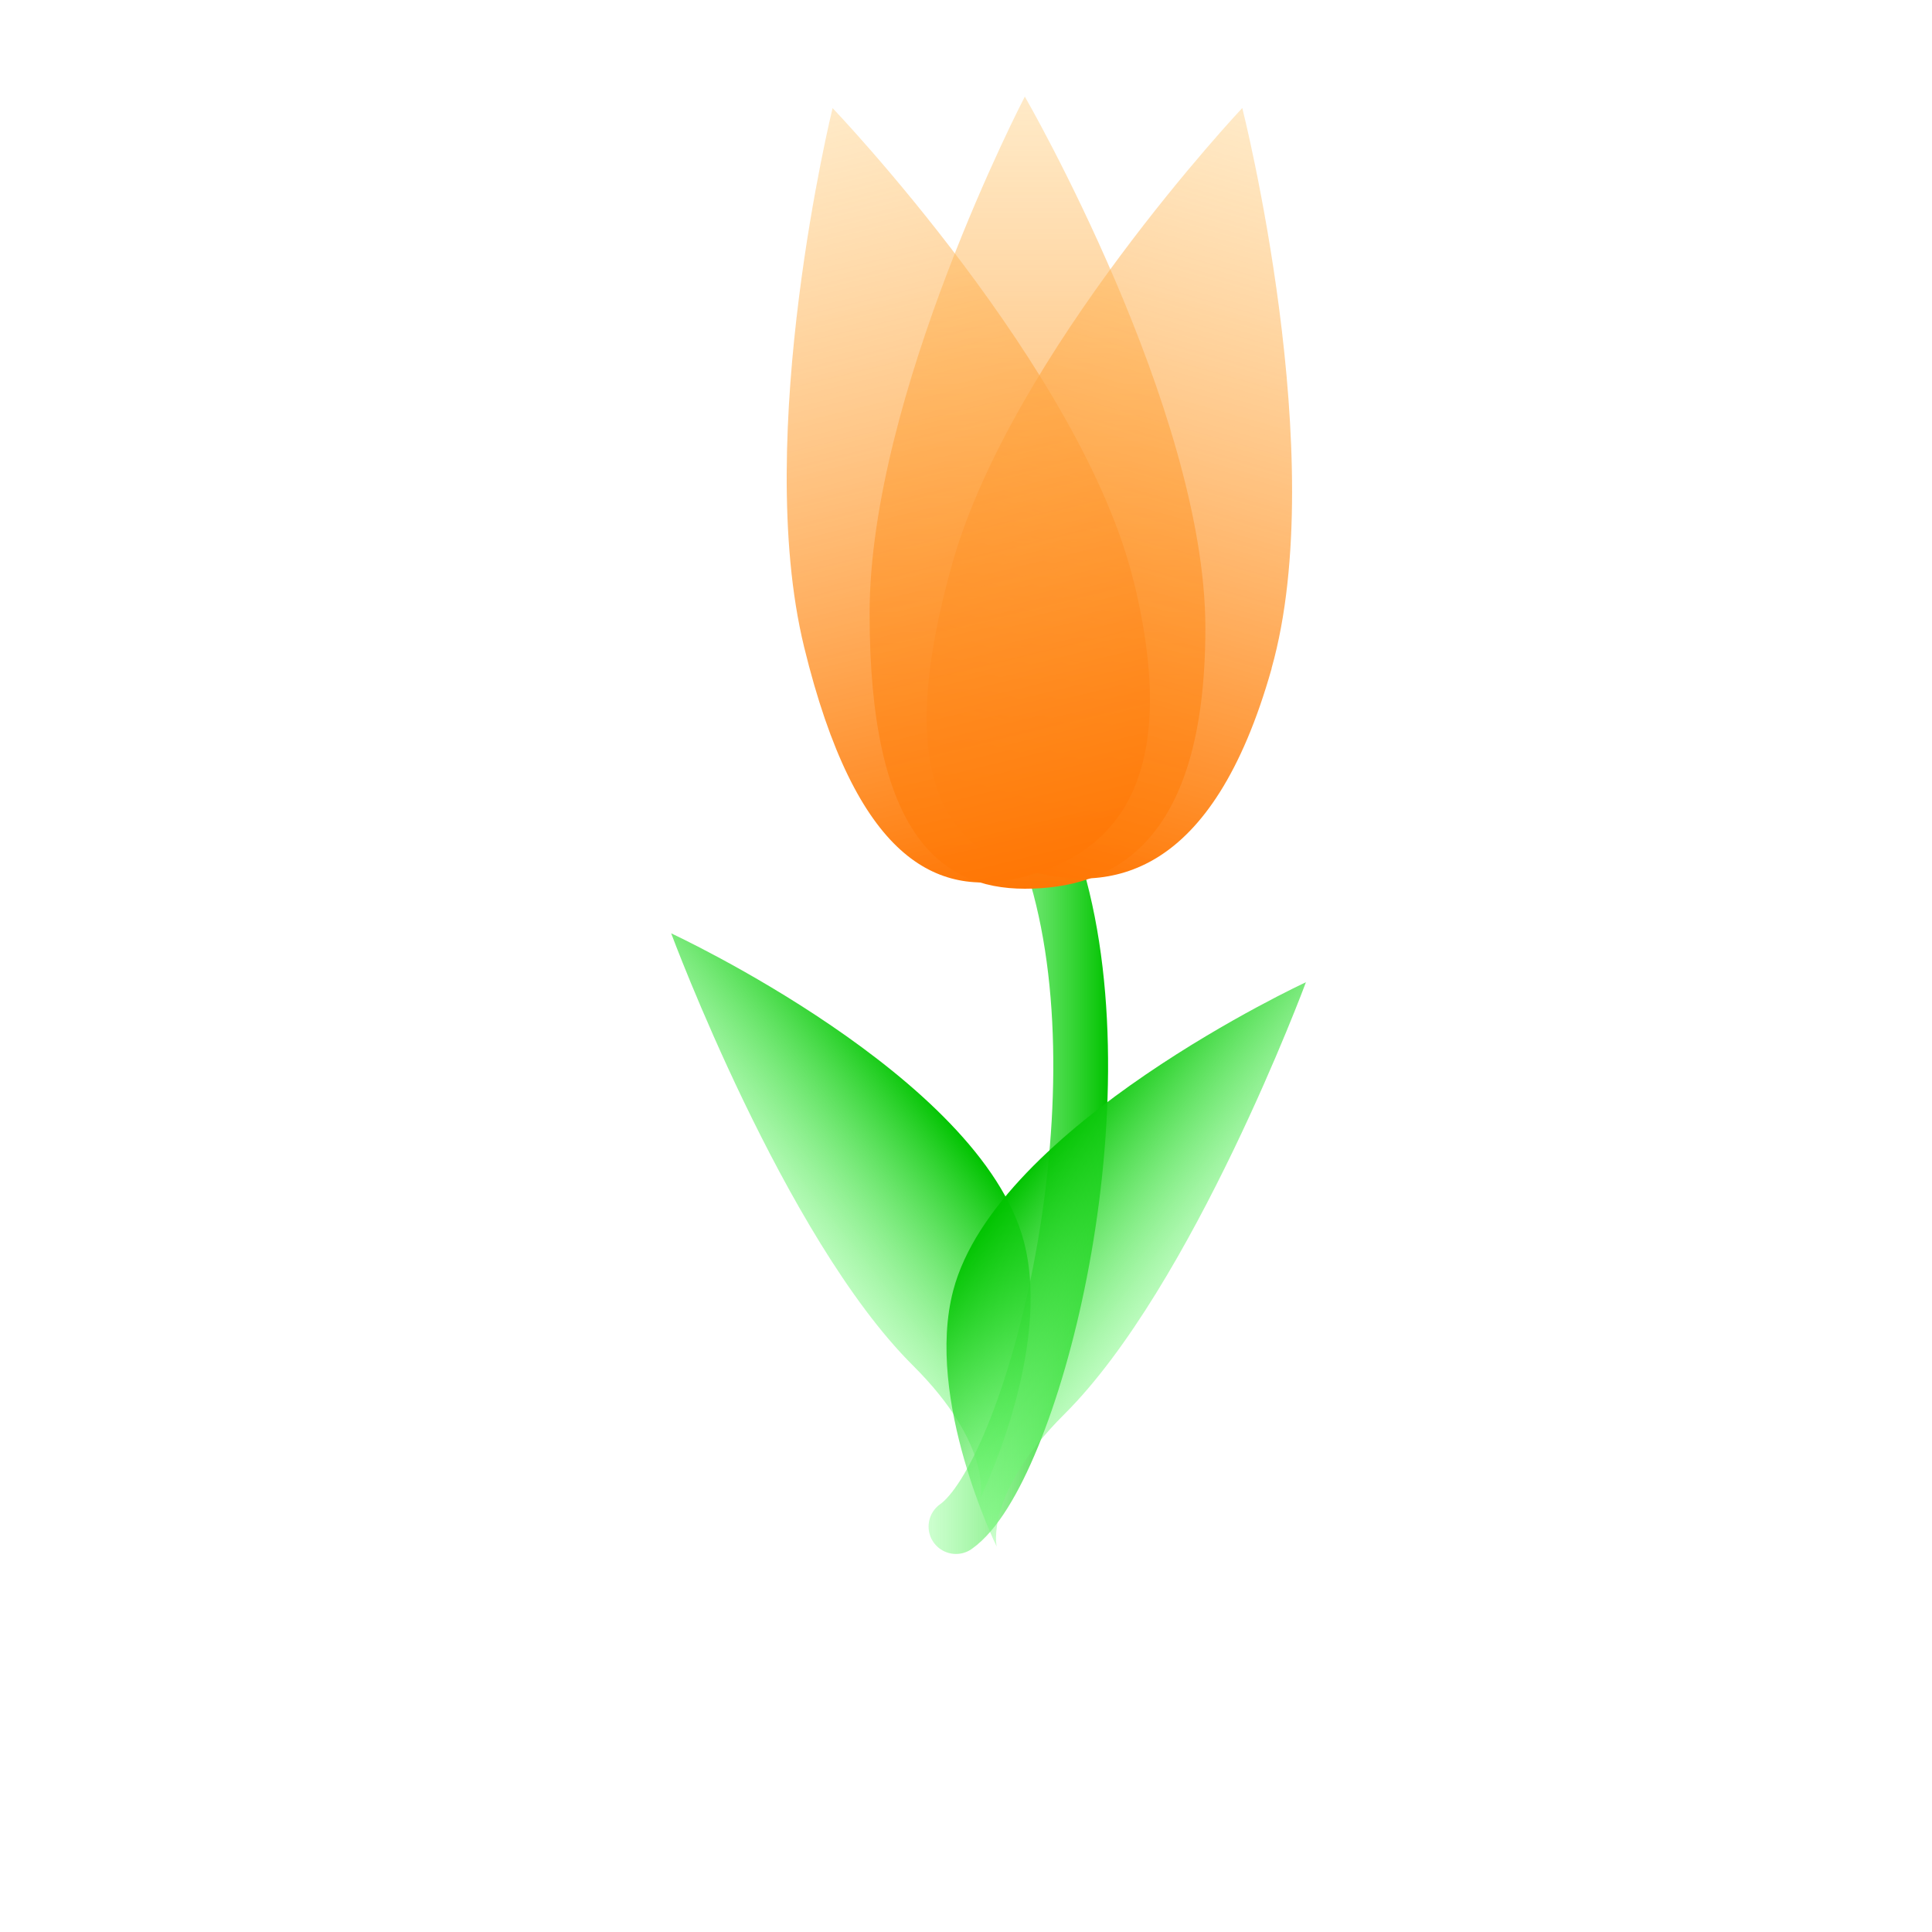
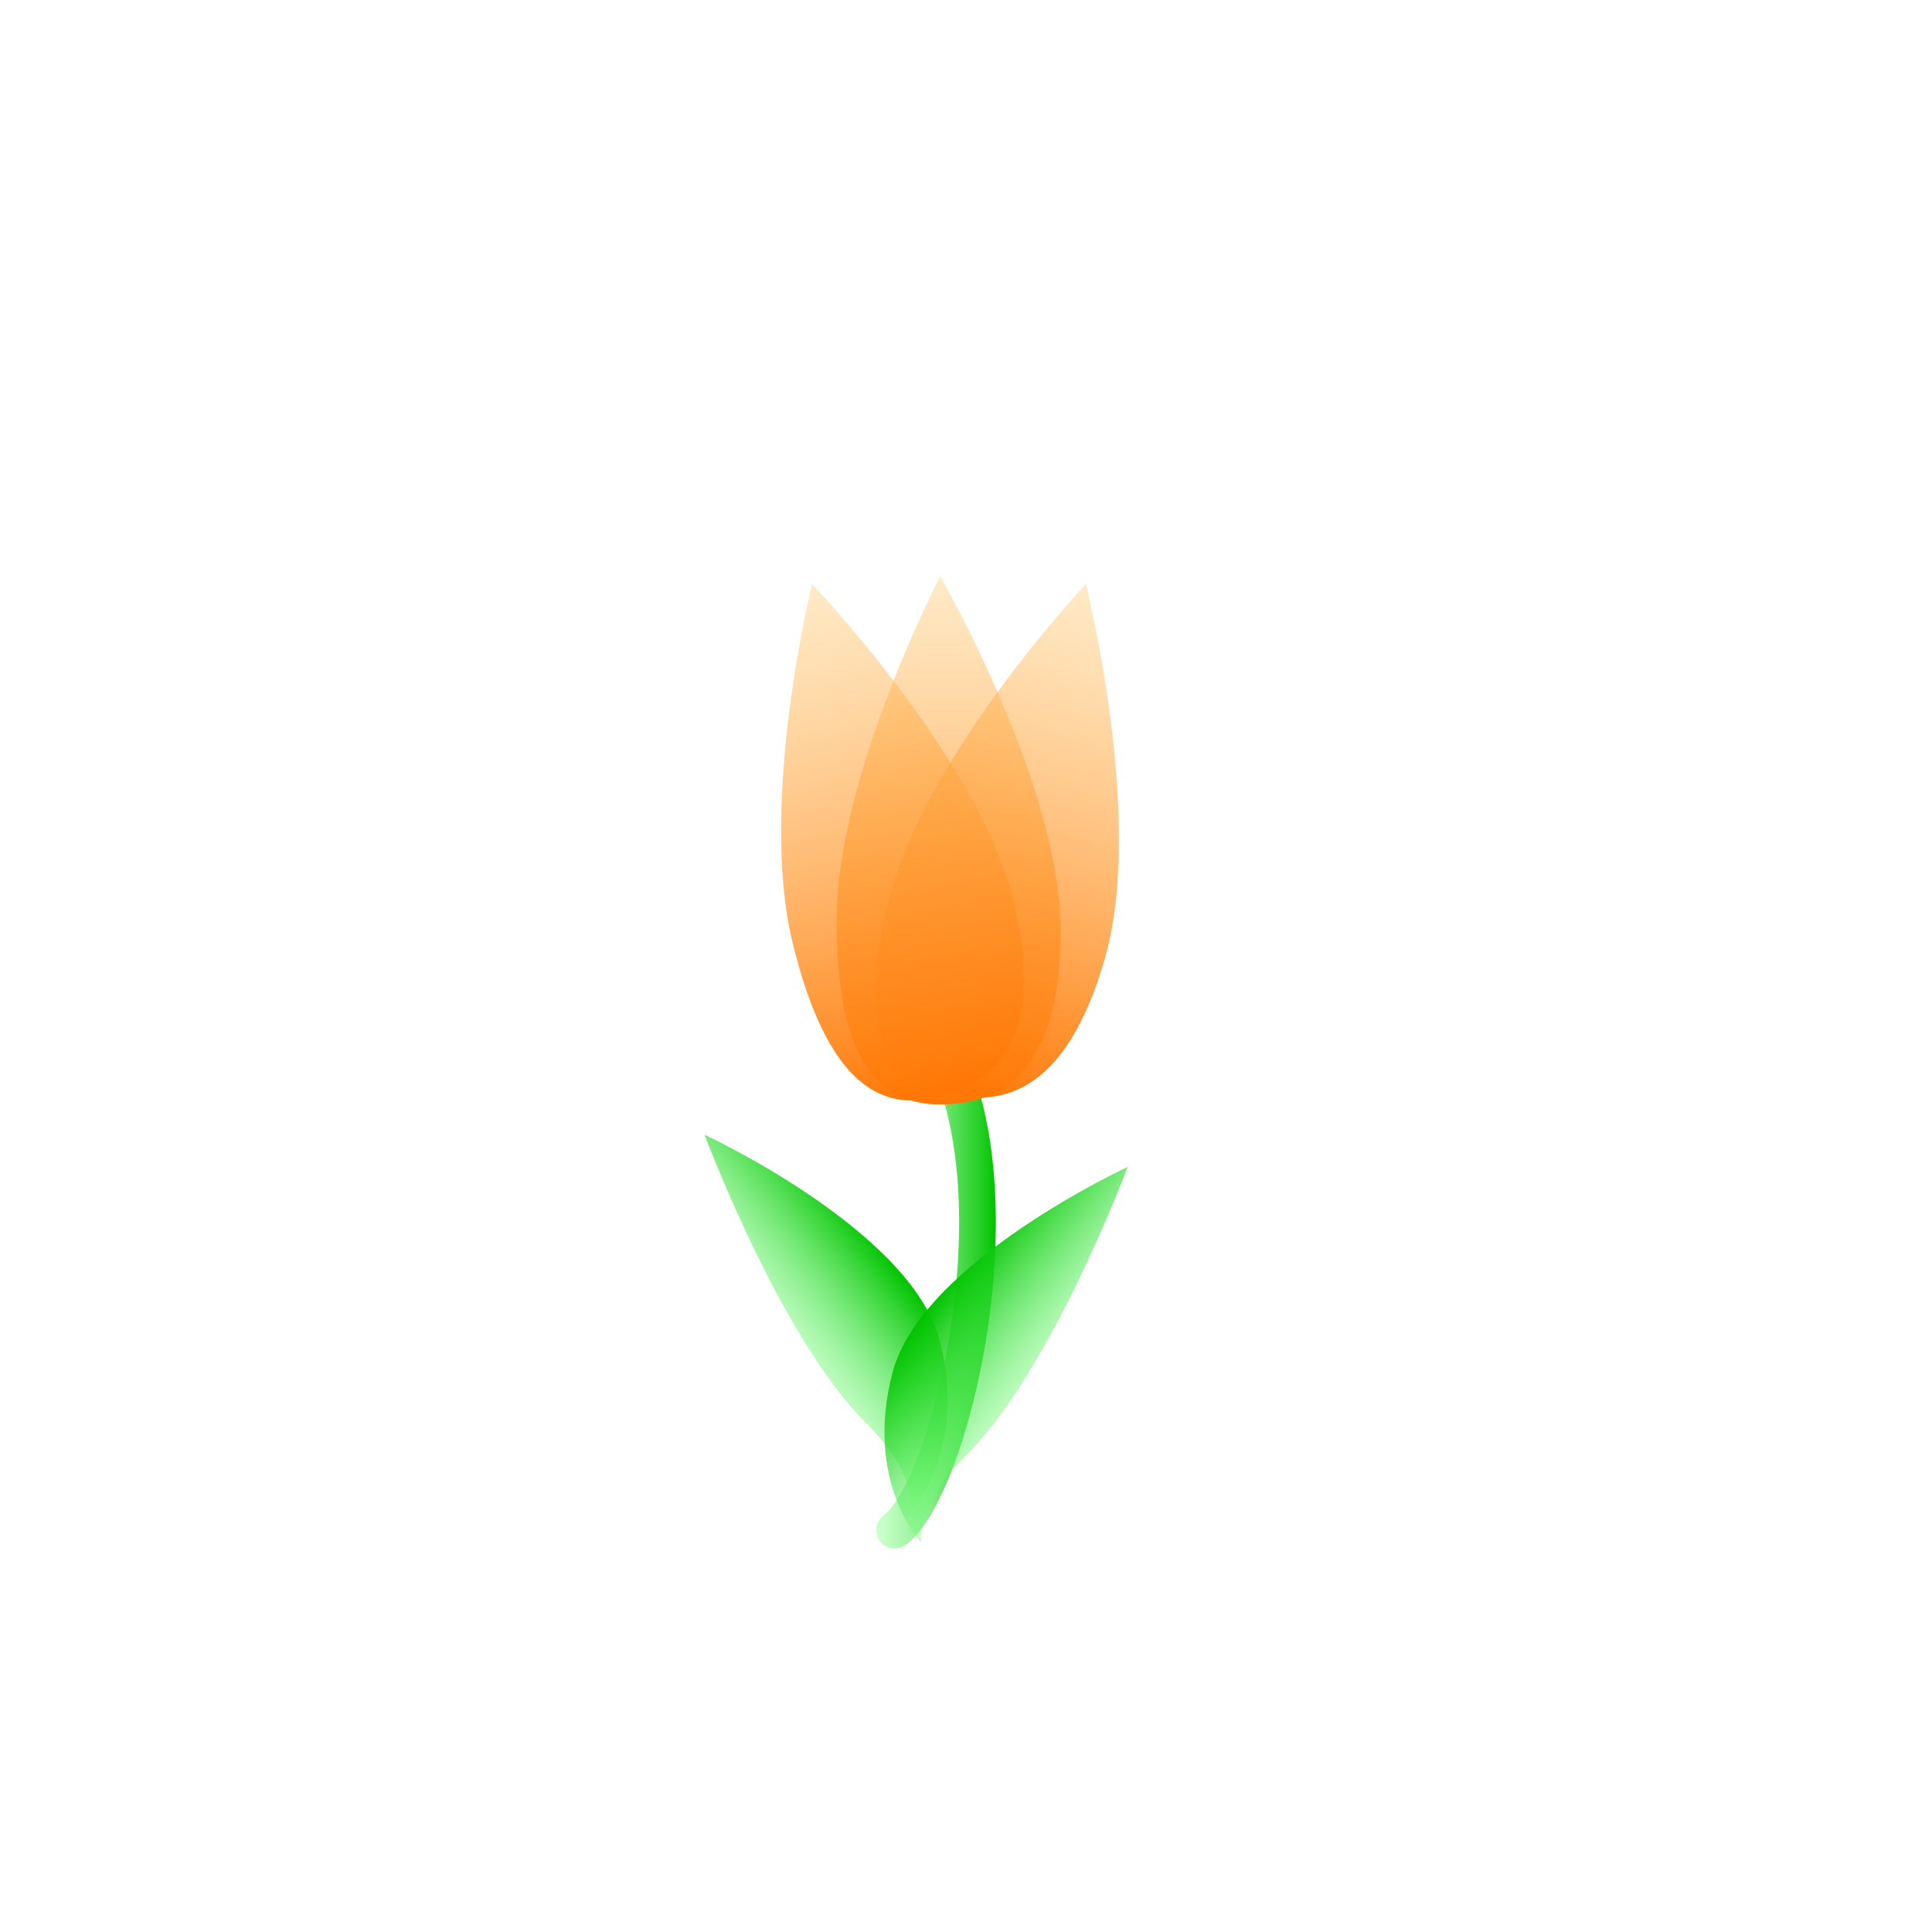
- <svg xmlns="http://www.w3.org/2000/svg" xmlns:xlink="http://www.w3.org/1999/xlink" id="stem" viewBox="0 0 200 200">
+ <svg xmlns="http://www.w3.org/2000/svg" xmlns:xlink="http://www.w3.org/1999/xlink" id="stem" version="1.1" viewBox="0 0 300 300">
  <defs>
    <style>
-       .cls-1 {
-         fill: url(#_名称未設定グラデーション_19-3);
+       .st0 {
+         fill: url(#_名称未設定グラデーション_202);
      }

-       .cls-2 {
-         fill: url(#_名称未設定グラデーション_20-3);
+       .st1 {
+         fill: url(#_名称未設定グラデーション_201);
      }

-       .cls-3 {
+       .st2 {
+         fill: url(#_名称未設定グラデーション_191);
+       }
+ 
+       .st3 {
+         fill: url(#_名称未設定グラデーション_192);
+       }
+ 
+       .st4 {
        fill: none;
        stroke: url(#_名称未設定グラデーション_19);
        stroke-linecap: round;
        stroke-miterlimit: 10;
-         stroke-width: 5.67px;
+         stroke-width: 5.7px;
      }

-       .cls-4 {
+       .st5 {
        fill: url(#_名称未設定グラデーション_20);
      }
- 
-       .cls-5 {
-         fill: url(#_名称未設定グラデーション_20-2);
-       }
- 
-       .cls-6 {
-         fill: url(#_名称未設定グラデーション_19-2);
-       }
    </style>
-     <linearGradient id="_名称未設定グラデーション_19" data-name="名称未設定グラデーション 19" x1="116.12" y1="114.34" x2="134.71" y2="114.34" gradientUnits="userSpaceOnUse">
+     <linearGradient id="_名称未設定グラデーション_19" data-name="名称未設定グラデーション 19" x1="136" y1="203.9" x2="154.6" y2="203.9" gradientUnits="userSpaceOnUse">
      <stop offset="0" stop-color="#82ff87" stop-opacity=".4" />
      <stop offset="1" stop-color="#01c300" />
    </linearGradient>
-     <linearGradient id="_名称未設定グラデーション_19-2" data-name="名称未設定グラデーション 19" x1="101.17" y1="119.23" x2="118.25" y2="105.79" xlink:href="#_名称未設定グラデーション_19" />
-     <linearGradient id="_名称未設定グラデーション_19-3" data-name="名称未設定グラデーション 19" x1="72.67" y1="124.3" x2="89.75" y2="110.86" gradientTransform="translate(216.17) rotate(-180) scale(1 -1)" xlink:href="#_名称未設定グラデーション_19" />
-     <linearGradient id="_名称未設定グラデーション_20" data-name="名称未設定グラデーション 20" x1="127.4" y1="120.96" x2="127.4" y2="38.96" gradientTransform="translate(0 120.96) scale(1 -1)" gradientUnits="userSpaceOnUse">
+     <linearGradient id="_名称未設定グラデーション_191" data-name="名称未設定グラデーション 19" x1="121.1" y1="208.7" x2="138.2" y2="195.3" xlink:href="#_名称未設定グラデーション_19" />
+     <linearGradient id="_名称未設定グラデーション_192" data-name="名称未設定グラデーション 19" x1="92.6" y1="213.8" x2="109.7" y2="200.4" gradientTransform="translate(256) rotate(-180) scale(1 -1)" xlink:href="#_名称未設定グラデーション_19" />
+     <linearGradient id="_名称未設定グラデーション_20" data-name="名称未設定グラデーション 20" x1="147.3" y1="210.5" x2="147.3" y2="128.5" gradientTransform="translate(0 300) scale(1 -1)" gradientUnits="userSpaceOnUse">
      <stop offset="0" stop-color="#ffca74" stop-opacity=".4" />
      <stop offset="1" stop-color="#ff7705" />
    </linearGradient>
-     <linearGradient id="_名称未設定グラデーション_20-2" data-name="名称未設定グラデーション 20" x1="138.6" y1="121.85" x2="138.6" y2="39.85" gradientTransform="translate(-16.64 81.12) rotate(15.78) scale(1 -1)" xlink:href="#_名称未設定グラデーション_20" />
-     <linearGradient id="_名称未設定グラデーション_20-3" data-name="名称未設定グラデーション 20" x1="116.85" y1="121.28" x2="116.85" y2="39.28" gradientTransform="translate(22.64 146.36) rotate(-13.69) scale(1 -1)" xlink:href="#_名称未設定グラデーション_20" />
+     <linearGradient id="_名称未設定グラデーション_201" data-name="名称未設定グラデーション 20" x1="158.5" y1="211.4" x2="158.5" y2="129.4" gradientTransform="translate(-40.2 251.4) rotate(15.8) scale(1 -1)" xlink:href="#_名称未設定グラデーション_20" />
+     <linearGradient id="_名称未設定グラデーション_202" data-name="名称未設定グラデーション 20" x1="136.8" y1="210.8" x2="136.8" y2="128.8" gradientTransform="translate(44.4 327.6) rotate(-13.7) scale(1 -1)" xlink:href="#_名称未設定グラデーション_20" />
  </defs>
-   <g transform="translate(-20, 10)">
-     <g>
-       <path class="cls-3" d="M118.96,148.03c7.63-5.37,17.63-42.55,10.43-67.38" />
-       <path class="cls-6" d="M114.49,131.34c-13.33-13.26-25.01-44.72-25.01-44.72,0,0,32.01,14.83,36.51,31.9,2.98,11.3-4.5,26.53-4.5,26.53,0,0,1.29-5.47-7-13.71Z" />
-       <path class="cls-1" d="M130.18,136.4c13.33-13.26,25.01-44.72,25.01-44.72,0,0-32.01,14.83-36.51,31.9-2.98,11.3,4.5,26.53,4.5,26.53,0,0-1.29-5.47,7-13.71Z" />
-     </g>
-     <path class="cls-4 clickable-petal" d="M144.78,55c0,22.64-9.82,27-18.69,27s-16.07-5.86-16.07-28.5S126.09,0,126.09,0c0,0,18.69,32.36,18.69,55Z" />
-     <path class="cls-5 clickable-petal" d="M151.64,59.2c-6.16,21.79-16.79,23.31-25.33,20.9-8.54-2.41-13.87-10.01-7.72-31.8,6.16-21.79,30.01-47.12,30.01-47.12,0,0,9.19,36.22,3.03,58.01Z" />
-     <path class="cls-2 clickable-petal" d="M137.37,50.2c5.36,22-3.15,28.56-11.77,30.66-8.62,2.1-17-1.89-22.36-23.89s2.95-55.78,2.95-55.78c0,0,25.82,27.02,31.17,49.02Z" />
+   <g>
+     <path class="st4" d="M138.9,237.6c7.6-5.4,17.6-42.6,10.4-67.4" />
+     <path class="st2" d="M134.4,220.9c-13.3-13.3-25-44.7-25-44.7,0,0,32,14.8,36.5,31.9s-4.5,26.5-4.5,26.5c0,0,1.3-5.5-7-13.7Z" />
+     <path class="st3" d="M150.1,225.9c13.3-13.3,25-44.7,25-44.7,0,0-32,14.8-36.5,31.9s4.5,26.5,4.5,26.5c0,0-1.3-5.5,7-13.7Z" />
  </g>
+   <text />
+   <path class="st5" d="M164.7,144.5c0,22.6-9.8,27-18.7,27s-16.1-5.9-16.1-28.5,16.1-53.5,16.1-53.5c0,0,18.7,32.4,18.7,55Z" />
+   <path class="st1" d="M171.6,148.7c-6.2,21.8-16.8,23.3-25.3,20.9-8.5-2.4-13.9-10-7.7-31.8,6.2-21.8,30-47.1,30-47.1,0,0,9.2,36.2,3,58Z" />
+   <path class="st0" d="M157.3,139.7c5.4,22-3.2,28.6-11.8,30.7-8.6,2.1-17-1.9-22.4-23.9s3-55.8,3-55.8c0,0,25.8,27,31.2,49Z" />
</svg>
